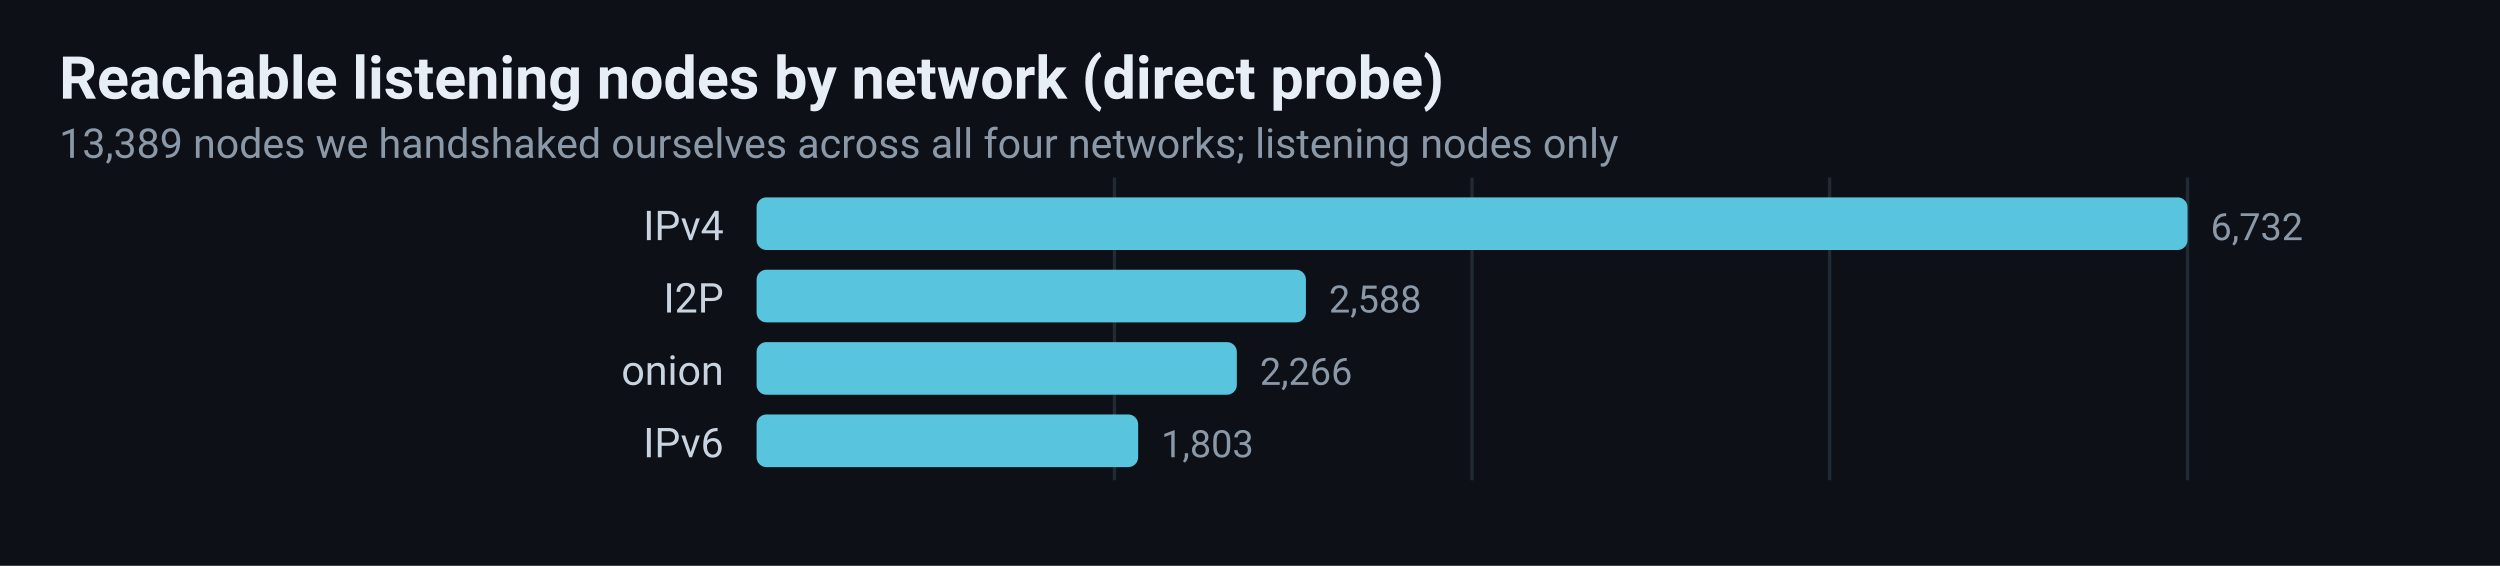
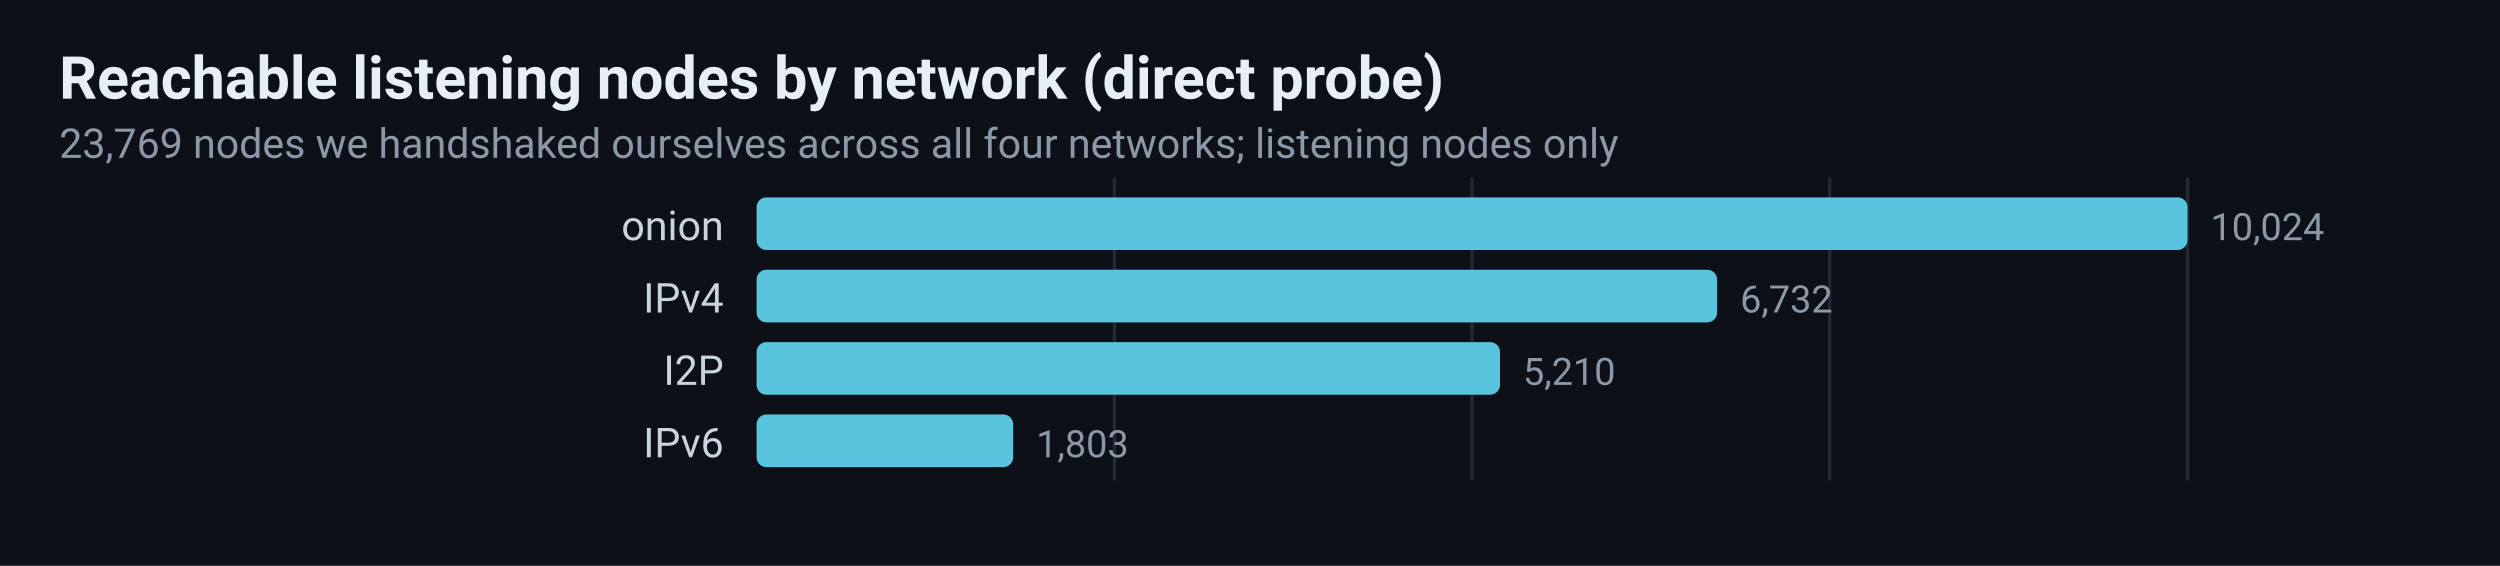
<svg xmlns="http://www.w3.org/2000/svg" width="760" height="172" font-family="system-ui,-apple-system,Segoe UI,Roboto,sans-serif">
  <rect width="760" height="172" fill="#0d1117" />
  <text x="18" y="30" font-size="18" font-weight="600" fill="#e8eef5">Reachable listening nodes by network (direct probe)</text>
-   <text x="18" y="48" font-size="12.5" fill="#8b98a8">13,389 nodes we handshaked ourselves across all four networks; listening nodes only</text>
+   <text x="18" y="48" font-size="12.5" fill="#8b98a8">23,769 nodes we handshaked ourselves across all four networks; listening nodes only</text>
  <line x1="338.8" y1="54" x2="338.8" y2="146" stroke="#222a35" stroke-width="1" />
  <line x1="447.5" y1="54" x2="447.5" y2="146" stroke="#222a35" stroke-width="1" />
  <line x1="556.2" y1="54" x2="556.2" y2="146" stroke="#222a35" stroke-width="1" />
  <line x1="665.0" y1="54" x2="665.0" y2="146" stroke="#222a35" stroke-width="1" />
-   <text x="220" y="73" font-size="12.5" fill="#c9d4e0" text-anchor="end">IPv4</text>
+   <text x="220" y="73" font-size="12.5" fill="#c9d4e0" text-anchor="end">onion</text>
  <rect x="230" y="60" width="435" height="16" fill="#58c4dd" rx="3" />
-   <text x="672" y="73" font-size="11.5" fill="#8b98a8">6,732</text>
-   <text x="220" y="95" font-size="12.5" fill="#c9d4e0" text-anchor="end">I2P</text>
-   <rect x="230" y="82" width="167" height="16" fill="#58c4dd" rx="3" />
-   <text x="404" y="95" font-size="11.5" fill="#8b98a8">2,588</text>
-   <text x="220" y="117" font-size="12.5" fill="#c9d4e0" text-anchor="end">onion</text>
-   <rect x="230" y="104" width="146" height="16" fill="#58c4dd" rx="3" />
-   <text x="383" y="117" font-size="11.5" fill="#8b98a8">2,266</text>
+   <text x="672" y="73" font-size="11.5" fill="#8b98a8">10,024</text>
+   <text x="220" y="95" font-size="12.5" fill="#c9d4e0" text-anchor="end">IPv4</text>
+   <rect x="230" y="82" width="292" height="16" fill="#58c4dd" rx="3" />
+   <text x="529" y="95" font-size="11.5" fill="#8b98a8">6,732</text>
+   <text x="220" y="117" font-size="12.5" fill="#c9d4e0" text-anchor="end">I2P</text>
+   <rect x="230" y="104" width="226" height="16" fill="#58c4dd" rx="3" />
+   <text x="463" y="117" font-size="11.5" fill="#8b98a8">5,210</text>
  <text x="220" y="139" font-size="12.5" fill="#c9d4e0" text-anchor="end">IPv6</text>
-   <rect x="230" y="126" width="116" height="16" fill="#58c4dd" rx="3" />
-   <text x="353" y="139" font-size="11.5" fill="#8b98a8">1,803</text>
+   <rect x="230" y="126" width="78" height="16" fill="#58c4dd" rx="3" />
+   <text x="315" y="139" font-size="11.5" fill="#8b98a8">1,803</text>
</svg>
